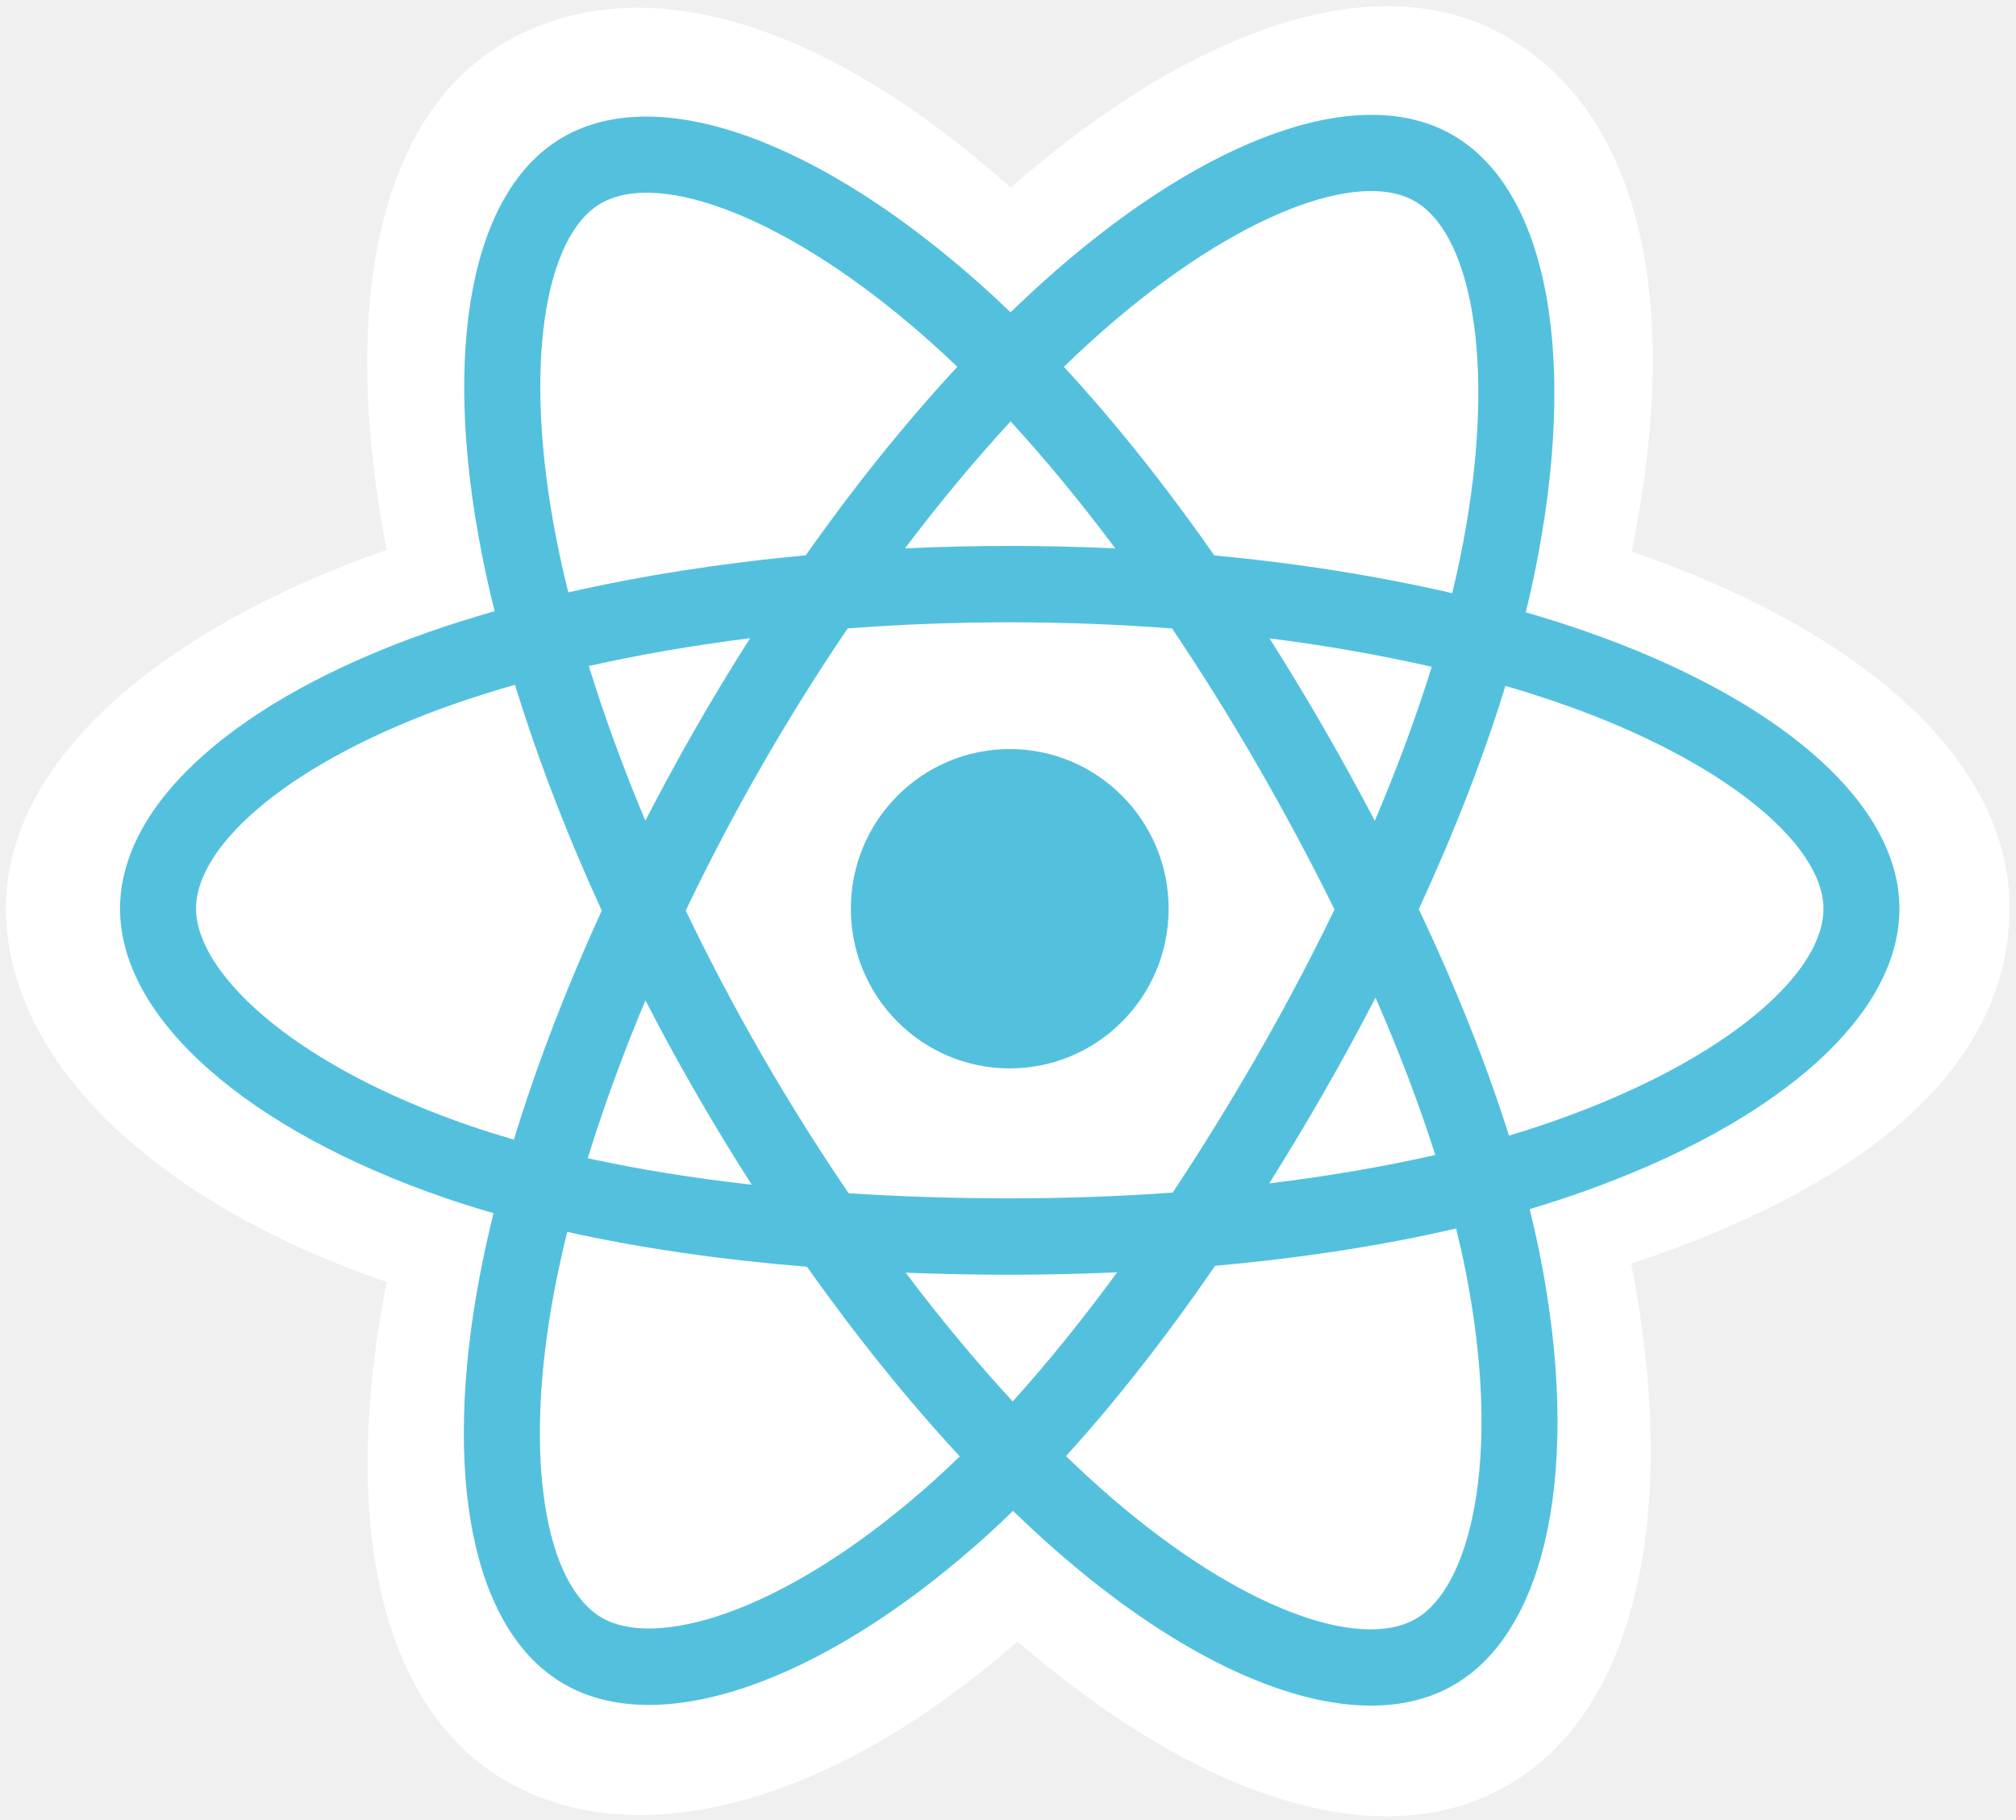
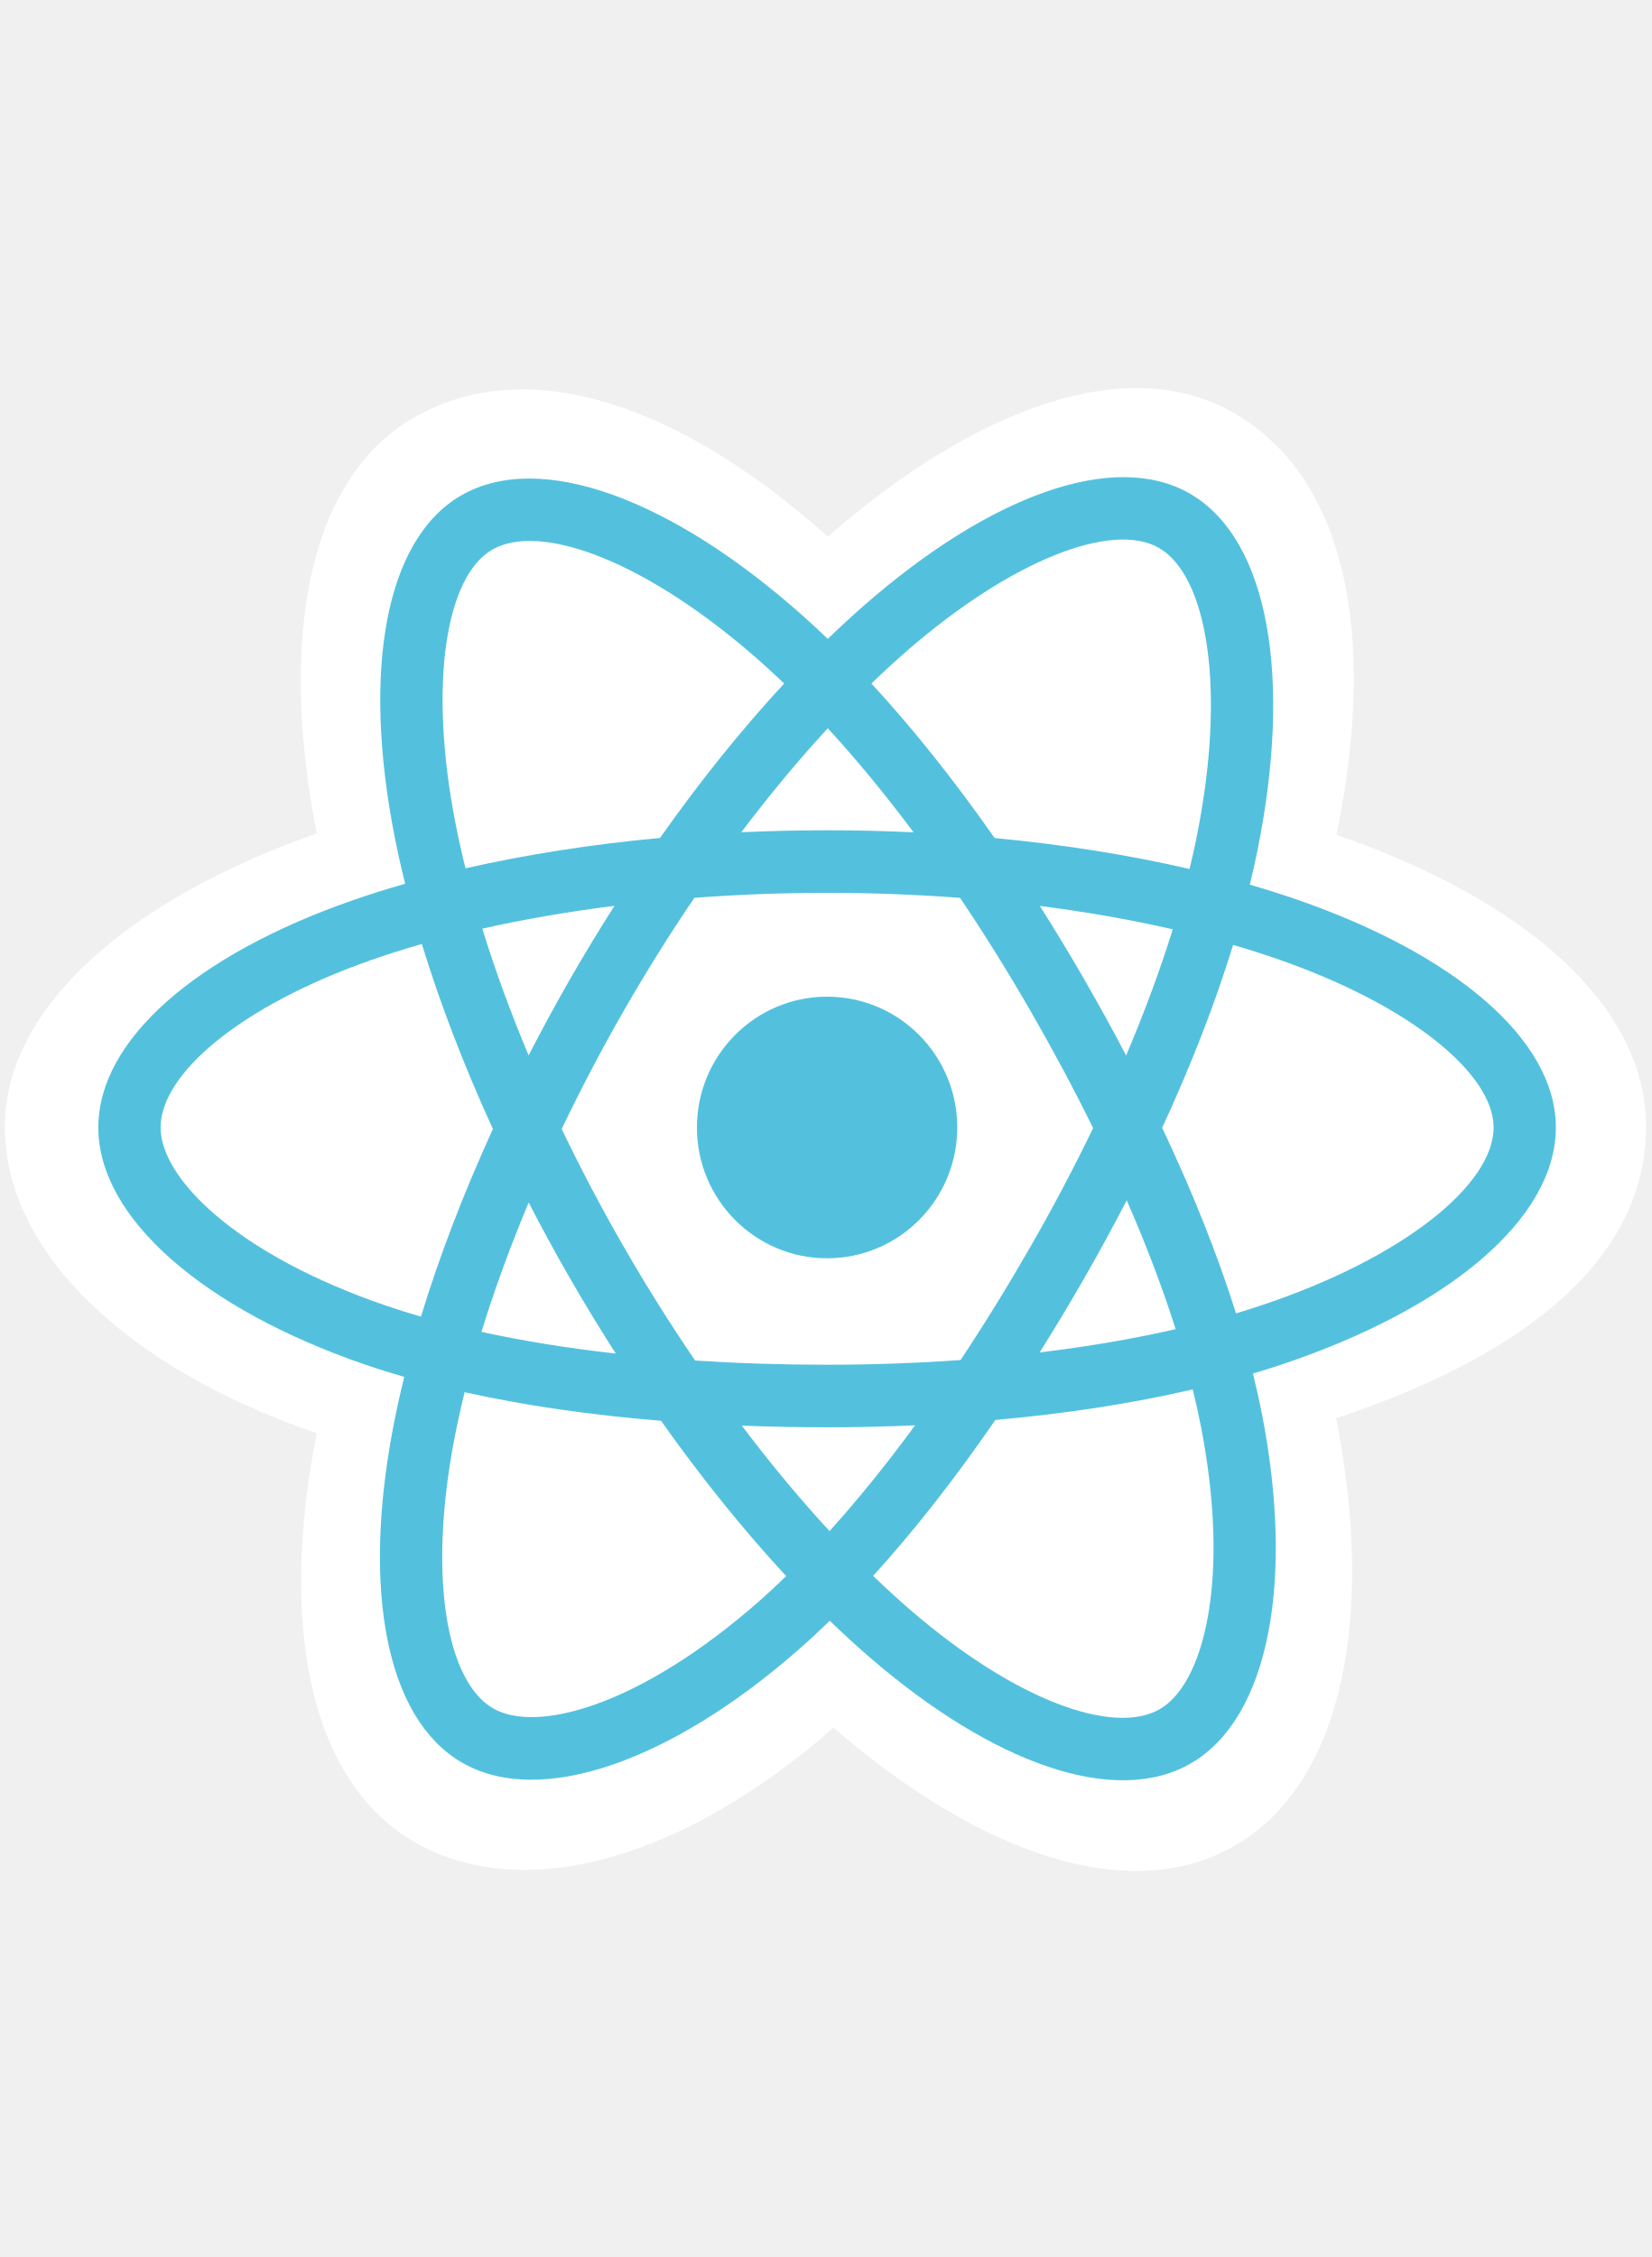
- <svg xmlns="http://www.w3.org/2000/svg" width="72" height="65" viewBox="0 0 72 65" fill="none">
+ <svg xmlns="http://www.w3.org/2000/svg" width="120" height="164" viewBox="0 0 72 65" fill="none">
  <path d="M0.212 32.429C0.212 37.86 5.489 42.929 13.809 45.786C12.147 54.19 13.511 60.964 18.065 63.603C22.747 66.316 29.721 64.438 36.341 58.624C42.794 64.204 49.315 66.4 53.866 63.752C58.543 61.032 59.965 53.799 58.258 45.132C66.923 42.254 71.77 37.931 71.77 32.429C71.77 27.125 66.484 22.536 58.276 19.697C60.114 10.673 58.557 4.063 53.814 1.315C49.241 -1.335 42.644 0.975 36.096 6.7C29.285 0.623 22.752 -1.233 18.014 1.524C13.445 4.181 12.142 11.078 13.809 19.638C5.77 22.454 0.212 27.146 0.212 32.429Z" fill="white" />
  <path d="M56.538 22.517C55.879 22.288 55.196 22.073 54.492 21.869C54.608 21.395 54.714 20.927 54.808 20.467C56.357 12.913 55.344 6.828 51.887 4.825C48.572 2.904 43.15 4.907 37.674 9.695C37.148 10.156 36.619 10.643 36.092 11.154C35.74 10.816 35.389 10.489 35.039 10.177C29.3 5.057 23.547 2.899 20.093 4.908C16.781 6.835 15.8 12.556 17.194 19.714C17.329 20.405 17.486 21.111 17.664 21.829C16.85 22.062 16.064 22.309 15.312 22.573C8.584 24.93 4.287 28.624 4.287 32.455C4.287 36.413 8.9 40.382 15.908 42.789C16.461 42.979 17.035 43.159 17.626 43.329C17.434 44.106 17.267 44.867 17.127 45.609C15.798 52.643 16.836 58.228 20.139 60.143C23.551 62.12 29.277 60.087 34.853 55.19C35.294 54.803 35.736 54.392 36.179 53.962C36.754 54.518 37.327 55.044 37.897 55.537C43.298 60.207 48.633 62.093 51.933 60.173C55.342 58.19 56.449 52.19 55.011 44.89C54.901 44.333 54.773 43.763 54.63 43.183C55.032 43.064 55.427 42.941 55.812 42.812C63.097 40.387 67.837 36.466 67.837 32.455C67.837 28.61 63.402 24.891 56.538 22.517Z" fill="#53C1DE" />
  <path d="M54.958 40.223C54.611 40.339 54.254 40.45 53.891 40.559C53.086 38 52.001 35.279 50.672 32.469C51.94 29.725 52.984 27.039 53.765 24.497C54.416 24.686 55.047 24.886 55.654 25.096C61.535 27.13 65.123 30.138 65.123 32.455C65.123 34.924 61.248 38.129 54.958 40.223ZM52.348 45.42C52.984 48.648 53.075 51.566 52.653 53.848C52.275 55.898 51.514 57.265 50.573 57.812C48.57 58.977 44.287 57.463 39.668 53.469C39.139 53.011 38.605 52.522 38.07 52.005C39.861 50.037 41.65 47.749 43.397 45.208C46.469 44.934 49.372 44.487 52.004 43.875C52.133 44.401 52.249 44.916 52.348 45.42ZM25.953 57.611C23.996 58.305 22.438 58.325 21.496 57.779C19.491 56.617 18.658 52.133 19.794 46.117C19.925 45.428 20.08 44.721 20.258 43.997C22.861 44.576 25.743 44.992 28.822 45.243C30.581 47.729 32.422 50.014 34.278 52.015C33.872 52.409 33.468 52.783 33.067 53.136C30.601 55.301 28.13 56.838 25.953 57.611ZM16.786 40.208C13.687 39.144 11.128 37.76 9.374 36.251C7.798 34.895 7.002 33.548 7.002 32.455C7.002 30.13 10.452 27.164 16.206 25.148C16.904 24.904 17.635 24.673 18.393 24.457C19.189 27.056 20.232 29.774 21.491 32.522C20.215 35.311 19.157 38.072 18.354 40.701C17.814 40.545 17.29 40.381 16.786 40.208ZM19.859 19.19C18.664 13.057 19.457 8.43 21.453 7.269C23.58 6.032 28.281 7.796 33.236 12.217C33.553 12.499 33.871 12.795 34.19 13.101C32.343 15.093 30.519 17.361 28.776 19.833C25.787 20.111 22.926 20.558 20.296 21.157C20.13 20.489 19.984 19.832 19.859 19.19ZM47.271 25.992C46.642 24.9 45.997 23.835 45.339 22.798C47.367 23.056 49.309 23.398 51.134 23.816C50.586 25.58 49.903 27.424 49.1 29.315C48.523 28.215 47.913 27.106 47.271 25.992ZM36.093 15.051C37.345 16.414 38.599 17.936 39.832 19.587C38.589 19.528 37.331 19.498 36.062 19.498C34.806 19.498 33.556 19.528 32.321 19.585C33.556 17.95 34.821 16.43 36.093 15.051ZM24.842 26.011C24.214 27.105 23.616 28.208 23.048 29.312C22.258 27.428 21.581 25.576 21.029 23.787C22.842 23.379 24.776 23.046 26.79 22.793C26.123 23.839 25.472 24.913 24.842 26.01V26.011ZM26.848 42.312C24.767 42.079 22.804 41.763 20.991 41.366C21.553 39.545 22.244 37.653 23.051 35.728C23.62 36.833 24.221 37.936 24.853 39.033H24.853C25.497 40.15 26.164 41.245 26.848 42.312ZM36.168 50.052C34.881 48.657 33.597 47.114 32.344 45.454C33.561 45.502 34.801 45.527 36.062 45.527C37.358 45.527 38.638 45.498 39.898 45.441C38.661 47.131 37.411 48.676 36.168 50.052ZM49.126 35.63C49.975 37.576 50.691 39.458 51.26 41.248C49.417 41.67 47.428 42.01 45.331 42.263C45.991 41.213 46.642 40.129 47.282 39.014C47.93 37.886 48.544 36.756 49.126 35.63ZM44.931 37.651C43.937 39.382 42.917 41.034 41.882 42.594C39.996 42.729 38.048 42.799 36.062 42.799C34.085 42.799 32.161 42.737 30.308 42.616C29.231 41.036 28.189 39.379 27.202 37.666H27.202C26.218 35.957 25.312 34.234 24.491 32.521C25.312 30.803 26.215 29.078 27.194 27.373L27.194 27.373C28.175 25.663 29.208 24.014 30.275 22.444C32.165 22.3 34.103 22.226 36.062 22.226H36.062C38.03 22.226 39.97 22.301 41.86 22.446C42.91 24.005 43.936 25.648 44.922 27.358C45.918 29.088 46.834 30.802 47.661 32.482C46.836 34.191 45.923 35.922 44.931 37.651ZM50.531 7.188C52.659 8.421 53.487 13.395 52.15 19.916C52.064 20.332 51.968 20.756 51.864 21.186C49.227 20.574 46.364 20.119 43.367 19.837C41.621 17.338 39.811 15.067 37.995 13.1C38.483 12.628 38.971 12.178 39.456 11.753C44.148 7.65 48.533 6.03 50.531 7.188Z" fill="white" />
  <path d="M36.062 26.753C39.196 26.753 41.737 29.306 41.737 32.455C41.737 35.605 39.196 38.158 36.062 38.158C32.928 38.158 30.387 35.605 30.387 32.455C30.387 29.306 32.928 26.753 36.062 26.753Z" fill="#53C1DE" />
</svg>
